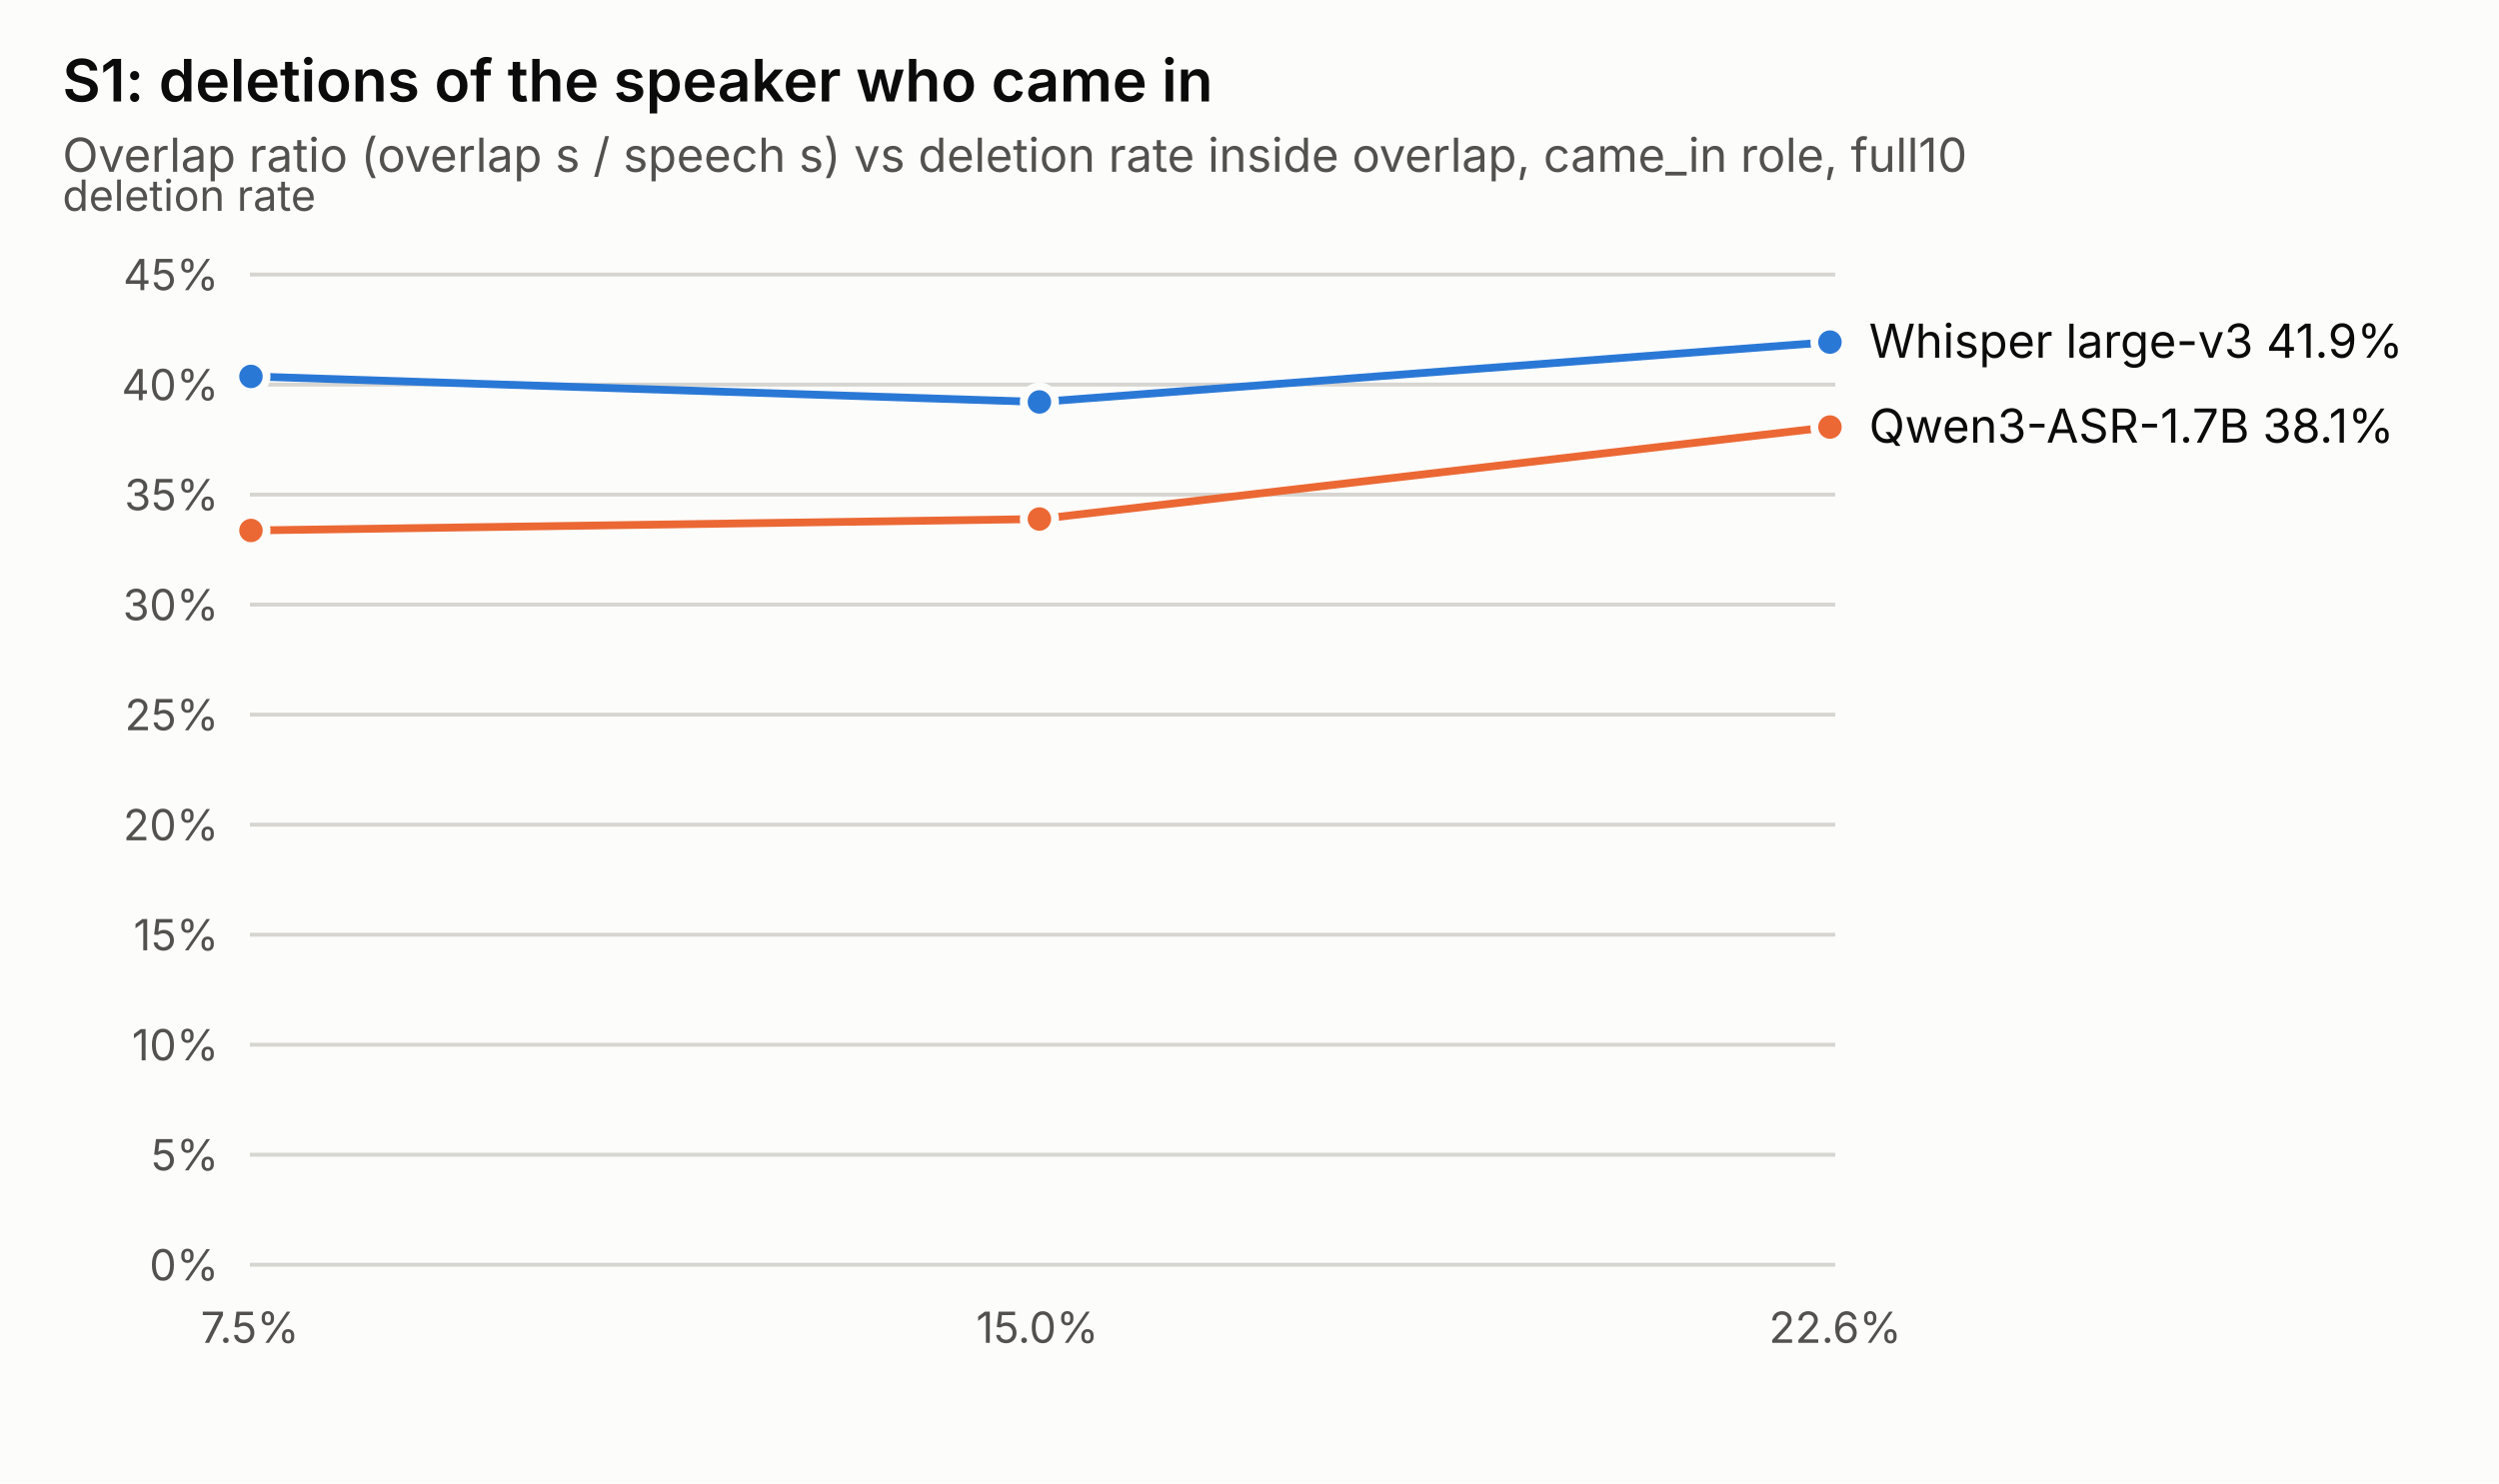
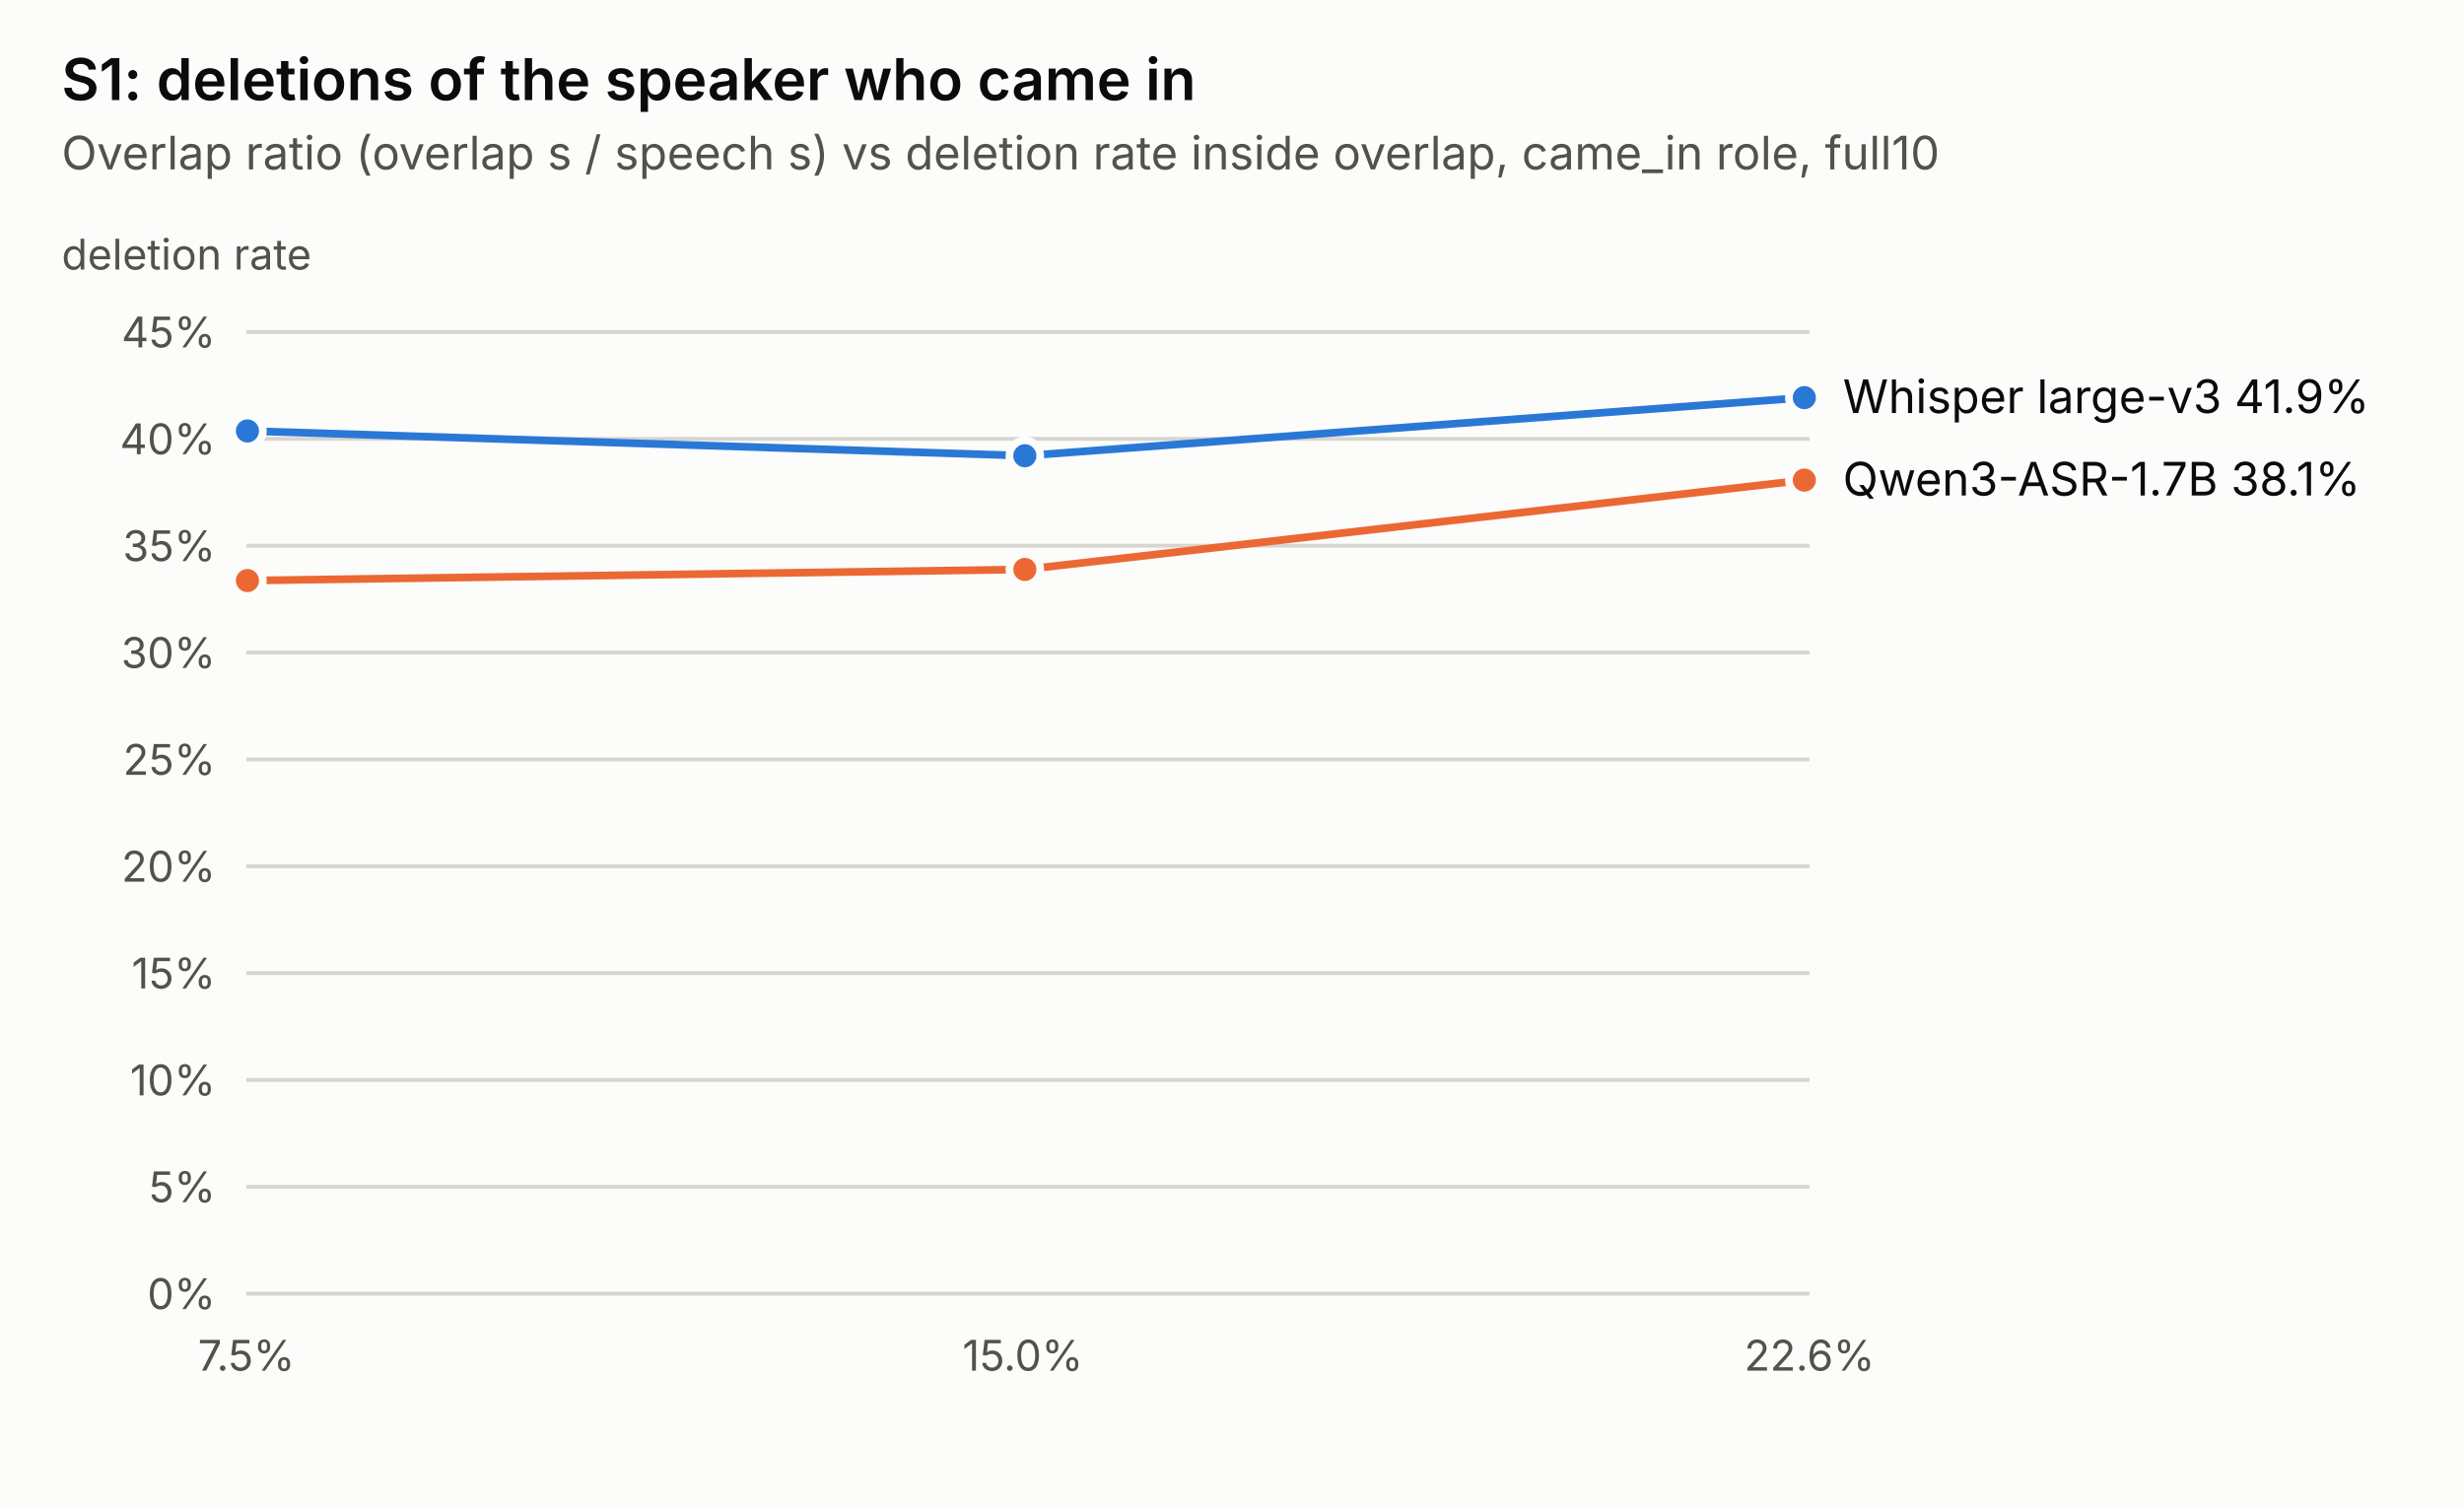
- <svg xmlns="http://www.w3.org/2000/svg" viewBox="0 0 640 380" width="640" height="380" font-family="Inter, Segoe UI, Helvetica, Arial, sans-serif">
-   <rect width="640" height="380" fill="#fcfcfb" />
+ <svg xmlns="http://www.w3.org/2000/svg" viewBox="0 0 640 392" width="640" height="392" font-family="Inter, Segoe UI, Helvetica, Arial, sans-serif">
+   <rect width="640" height="392" fill="#fcfcfb" />
  <text x="16" y="26" font-size="15" font-weight="600" fill="#0b0b0b">S1: deletions of the speaker who came in</text>
  <text x="16" y="44" font-size="12" fill="#52514e">Overlap ratio (overlap s / speech s) vs deletion rate inside overlap, came_in role, full10</text>
-   <line x1="64" x2="470" y1="324.0" y2="324.0" stroke="#d6d5d0" stroke-width="1" />
-   <text x="56" y="328.0" font-size="11" text-anchor="end" fill="#52514e">0%</text>
-   <line x1="64" x2="470" y1="295.814" y2="295.814" stroke="#d6d5d0" stroke-width="1" />
-   <text x="56" y="299.814" font-size="11" text-anchor="end" fill="#52514e">5%</text>
-   <line x1="64" x2="470" y1="267.629" y2="267.629" stroke="#d6d5d0" stroke-width="1" />
-   <text x="56" y="271.629" font-size="11" text-anchor="end" fill="#52514e">10%</text>
-   <line x1="64" x2="470" y1="239.443" y2="239.443" stroke="#d6d5d0" stroke-width="1" />
-   <text x="56" y="243.443" font-size="11" text-anchor="end" fill="#52514e">15%</text>
-   <line x1="64" x2="470" y1="211.258" y2="211.258" stroke="#d6d5d0" stroke-width="1" />
-   <text x="56" y="215.258" font-size="11" text-anchor="end" fill="#52514e">20%</text>
-   <line x1="64" x2="470" y1="183.072" y2="183.072" stroke="#d6d5d0" stroke-width="1" />
-   <text x="56" y="187.072" font-size="11" text-anchor="end" fill="#52514e">25%</text>
-   <line x1="64" x2="470" y1="154.887" y2="154.887" stroke="#d6d5d0" stroke-width="1" />
-   <text x="56" y="158.887" font-size="11" text-anchor="end" fill="#52514e">30%</text>
-   <line x1="64" x2="470" y1="126.701" y2="126.701" stroke="#d6d5d0" stroke-width="1" />
-   <text x="56" y="130.701" font-size="11" text-anchor="end" fill="#52514e">35%</text>
-   <line x1="64" x2="470" y1="98.516" y2="98.516" stroke="#d6d5d0" stroke-width="1" />
-   <text x="56" y="102.516" font-size="11" text-anchor="end" fill="#52514e">40%</text>
-   <line x1="64" x2="470" y1="70.33" y2="70.33" stroke="#d6d5d0" stroke-width="1" />
-   <text x="56" y="74.33" font-size="11" text-anchor="end" fill="#52514e">45%</text>
-   <text x="64.0" y="344" font-size="11" text-anchor="middle" fill="#52514e">7.5%</text>
-   <text x="265.656" y="344" font-size="11" text-anchor="middle" fill="#52514e">15.0%</text>
-   <text x="470.0" y="344" font-size="11" text-anchor="middle" fill="#52514e">22.6%</text>
-   <text x="16" y="54" font-size="11" fill="#52514e">deletion rate</text>
-   <polyline fill="none" stroke="#2a78d6" stroke-width="2" points="64.269,96.43 266.193,102.969 468.656,87.636" />
-   <circle cx="64.269" cy="96.43" r="4" fill="#2a78d6" stroke="#fcfcfb" stroke-width="2" />
-   <circle cx="266.193" cy="102.969" r="4" fill="#2a78d6" stroke="#fcfcfb" stroke-width="2" />
-   <circle cx="468.656" cy="87.636" r="4" fill="#2a78d6" stroke="#fcfcfb" stroke-width="2" />
-   <text x="478.656" y="91.636" font-size="12" fill="#0b0b0b">Whisper large-v3 41.9%</text>
-   <polyline fill="none" stroke="#eb6834" stroke-width="2" points="64.269,135.89 266.193,132.959 468.656,109.396" />
-   <circle cx="64.269" cy="135.89" r="4" fill="#eb6834" stroke="#fcfcfb" stroke-width="2" />
-   <circle cx="266.193" cy="132.959" r="4" fill="#eb6834" stroke="#fcfcfb" stroke-width="2" />
-   <circle cx="468.656" cy="109.396" r="4" fill="#eb6834" stroke="#fcfcfb" stroke-width="2" />
-   <text x="478.656" y="113.396" font-size="12" fill="#0b0b0b">Qwen3-ASR-1.7B 38.1%</text>
+   <line x1="64" x2="470" y1="336.0" y2="336.0" stroke="#d6d5d0" stroke-width="1" />
+   <text x="56" y="340.0" font-size="11" text-anchor="end" fill="#52514e">0%</text>
+   <line x1="64" x2="470" y1="308.248" y2="308.248" stroke="#d6d5d0" stroke-width="1" />
+   <text x="56" y="312.248" font-size="11" text-anchor="end" fill="#52514e">5%</text>
+   <line x1="64" x2="470" y1="280.496" y2="280.496" stroke="#d6d5d0" stroke-width="1" />
+   <text x="56" y="284.496" font-size="11" text-anchor="end" fill="#52514e">10%</text>
+   <line x1="64" x2="470" y1="252.744" y2="252.744" stroke="#d6d5d0" stroke-width="1" />
+   <text x="56" y="256.744" font-size="11" text-anchor="end" fill="#52514e">15%</text>
+   <line x1="64" x2="470" y1="224.992" y2="224.992" stroke="#d6d5d0" stroke-width="1" />
+   <text x="56" y="228.992" font-size="11" text-anchor="end" fill="#52514e">20%</text>
+   <line x1="64" x2="470" y1="197.241" y2="197.241" stroke="#d6d5d0" stroke-width="1" />
+   <text x="56" y="201.241" font-size="11" text-anchor="end" fill="#52514e">25%</text>
+   <line x1="64" x2="470" y1="169.489" y2="169.489" stroke="#d6d5d0" stroke-width="1" />
+   <text x="56" y="173.489" font-size="11" text-anchor="end" fill="#52514e">30%</text>
+   <line x1="64" x2="470" y1="141.737" y2="141.737" stroke="#d6d5d0" stroke-width="1" />
+   <text x="56" y="145.737" font-size="11" text-anchor="end" fill="#52514e">35%</text>
+   <line x1="64" x2="470" y1="113.985" y2="113.985" stroke="#d6d5d0" stroke-width="1" />
+   <text x="56" y="117.985" font-size="11" text-anchor="end" fill="#52514e">40%</text>
+   <line x1="64" x2="470" y1="86.233" y2="86.233" stroke="#d6d5d0" stroke-width="1" />
+   <text x="56" y="90.233" font-size="11" text-anchor="end" fill="#52514e">45%</text>
+   <text x="64.0" y="356" font-size="11" text-anchor="middle" fill="#52514e">7.5%</text>
+   <text x="265.656" y="356" font-size="11" text-anchor="middle" fill="#52514e">15.0%</text>
+   <text x="470.0" y="356" font-size="11" text-anchor="middle" fill="#52514e">22.6%</text>
+   <text x="16" y="70" font-size="11" fill="#52514e">deletion rate</text>
+   <polyline fill="none" stroke="#2a78d6" stroke-width="2" points="64.269,111.931 266.193,118.37 468.656,103.273" />
+   <circle cx="64.269" cy="111.931" r="4" fill="#2a78d6" stroke="#fcfcfb" stroke-width="2" />
+   <circle cx="266.193" cy="118.37" r="4" fill="#2a78d6" stroke="#fcfcfb" stroke-width="2" />
+   <circle cx="468.656" cy="103.273" r="4" fill="#2a78d6" stroke="#fcfcfb" stroke-width="2" />
+   <text x="478.656" y="107.273" font-size="12" fill="#0b0b0b">Whisper large-v3 41.9%</text>
+   <polyline fill="none" stroke="#eb6834" stroke-width="2" points="64.269,150.784 266.193,147.898 468.656,124.697" />
+   <circle cx="64.269" cy="150.784" r="4" fill="#eb6834" stroke="#fcfcfb" stroke-width="2" />
+   <circle cx="266.193" cy="147.898" r="4" fill="#eb6834" stroke="#fcfcfb" stroke-width="2" />
+   <circle cx="468.656" cy="124.697" r="4" fill="#eb6834" stroke="#fcfcfb" stroke-width="2" />
+   <text x="478.656" y="128.697" font-size="12" fill="#0b0b0b">Qwen3-ASR-1.7B 38.1%</text>
</svg>
